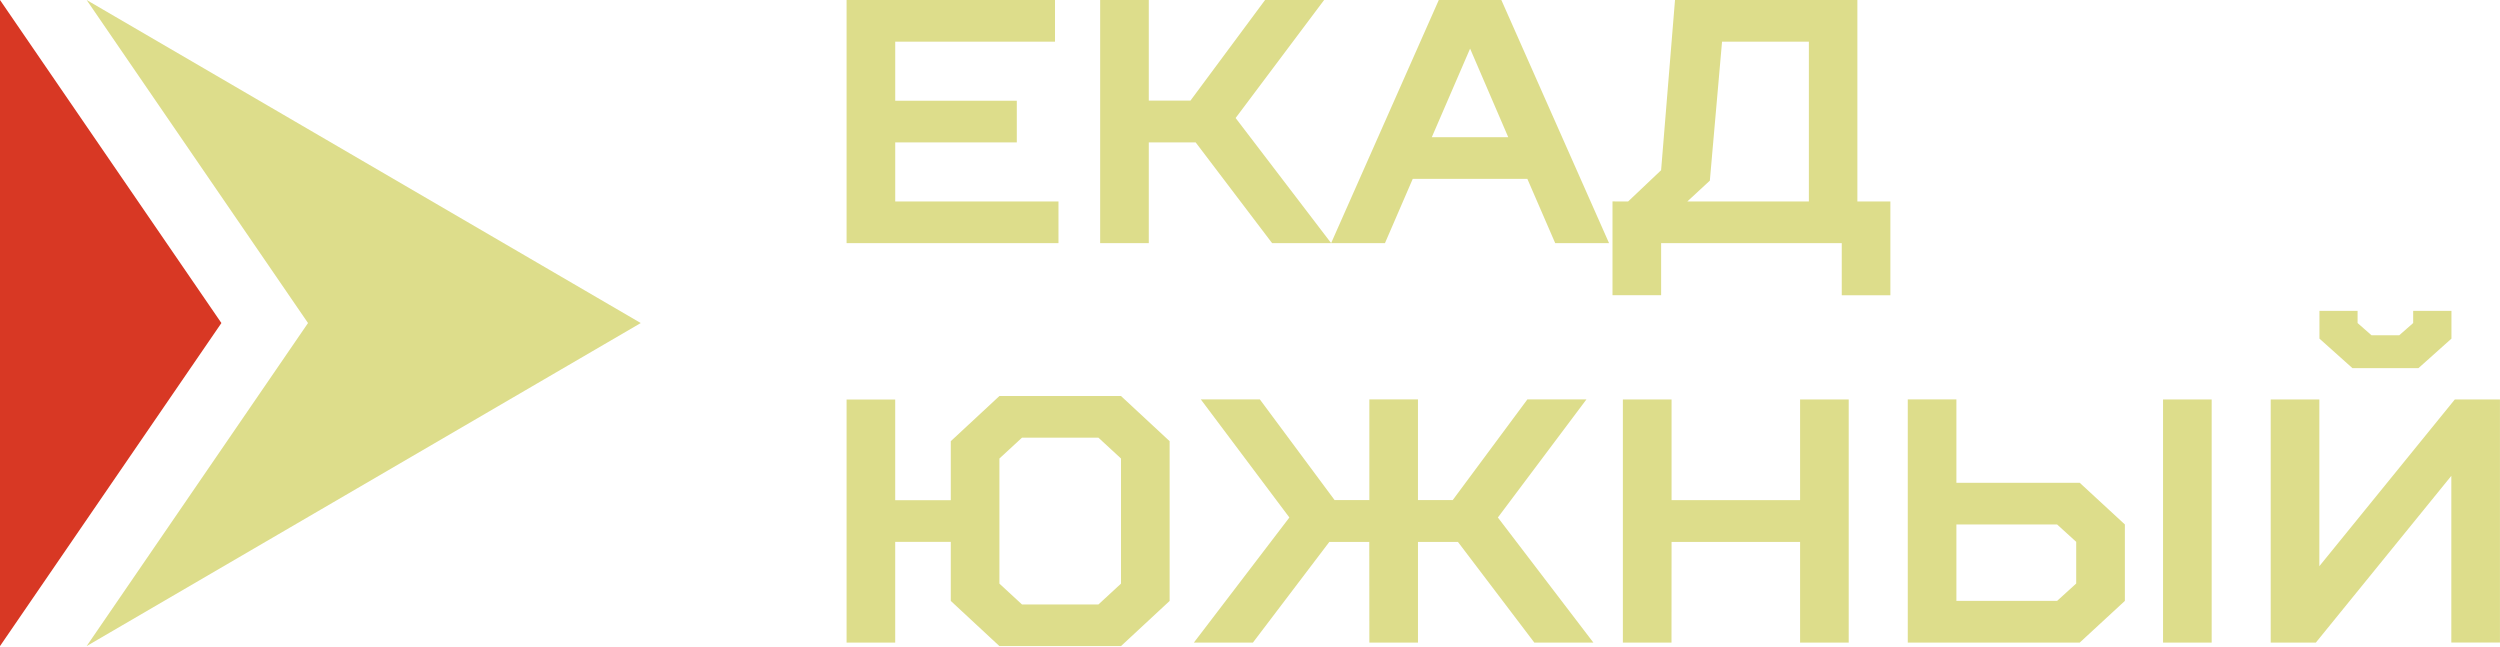
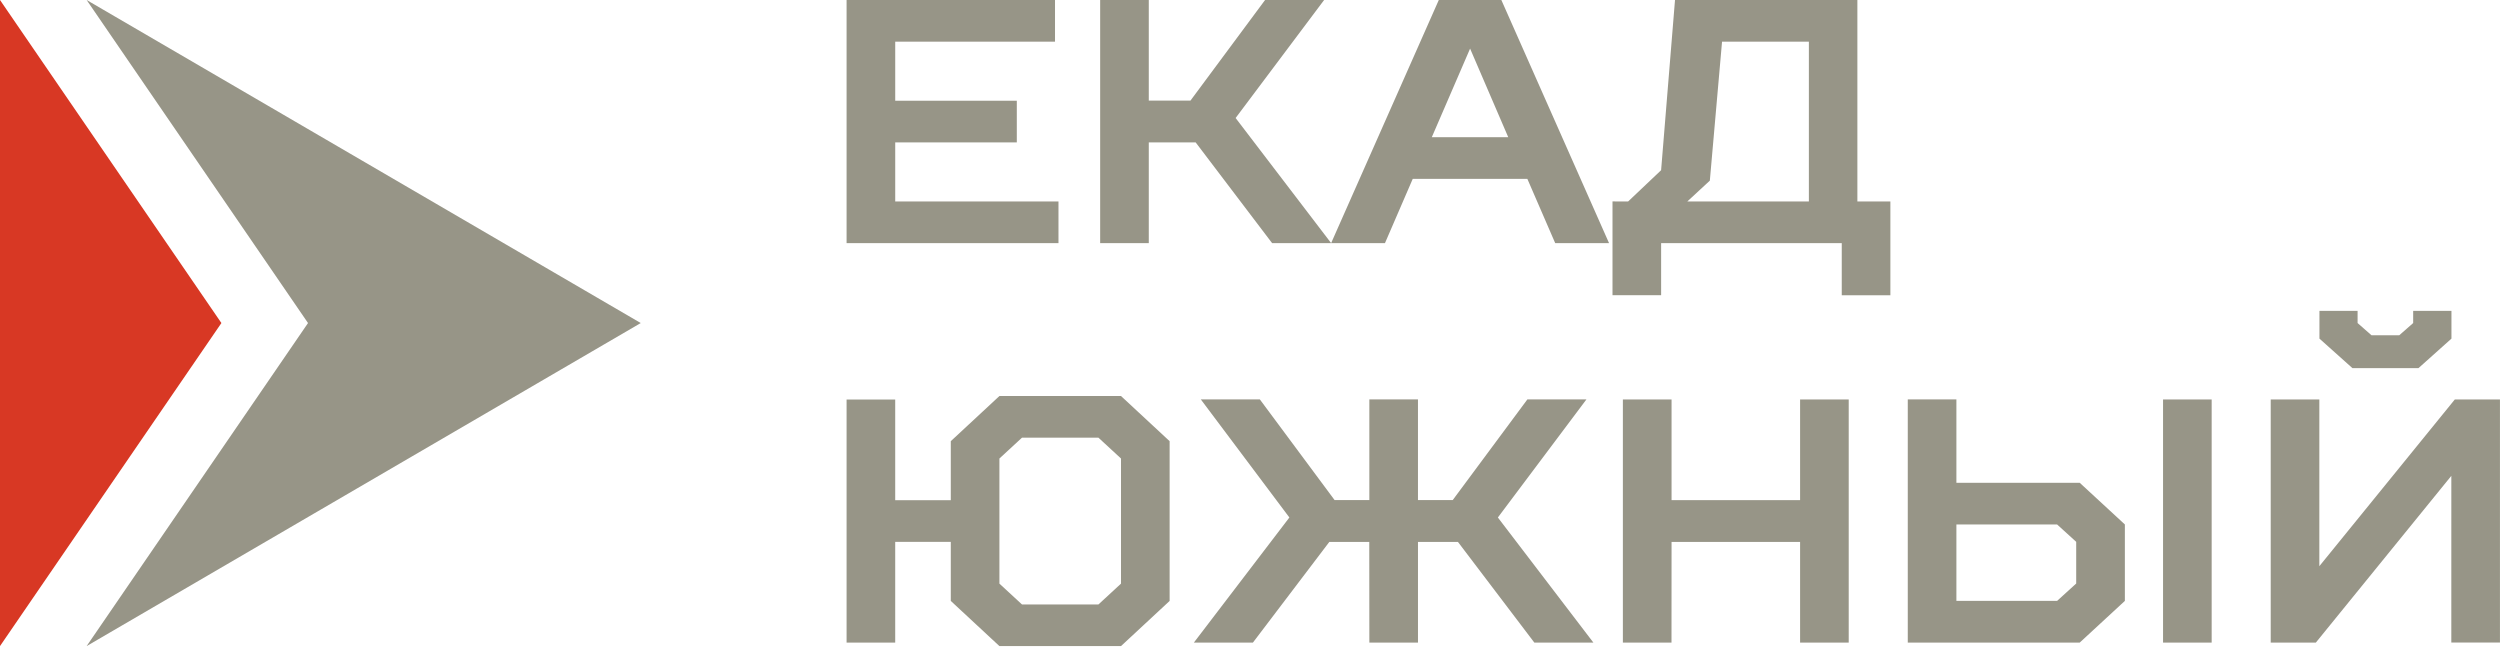
<svg xmlns="http://www.w3.org/2000/svg" width="163.856" height="42.346" viewBox="0 0 163.856 42.346">
  <defs>
-     <style>.a,.c{fill:#dddd8b;}.a,.b{fill-rule:evenodd;}.b{fill:#d83824;}</style>
+     <style>.a,.c{fill:#979587;}.a,.b{fill-rule:evenodd;}.b{fill:#d83824;}</style>
  </defs>
  <g transform="translate(0.54 -7.13)">
    <path class="a" d="M291.408,28.313,255.09,49.486,269.6,28.313,255.09,7.14Z" transform="translate(-249.952 -0.01)" />
    <path class="b" d="M-.54,49.486,13.971,28.313-.54,7.14Z" transform="translate(0 -0.01)" />
    <path class="c" d="M2497.42,7.13V23.067h13.888V20.335h-10.7v-3.87h7.969V13.732h-7.969V9.862h10.473V7.13h-13.66Zm19.807,9.334h3.073l5.009,6.6h3.87l-6.261-8.2,5.806-7.741h-3.87l-4.895,6.6h-2.732V7.13h-3.187V23.067h3.187Zm26.637,6.6h3.529L2540.335,7.13h-4.1l-7.058,15.937h3.529l1.821-4.212h7.513Zm-5.578-12.749,2.5,5.806h-5.009Zm9.334,10.017v6.147h3.187V23.067h11.839v3.415h3.187V20.335h-2.163V7.13h-11.953l-.911,11.156-2.163,2.049ZM2554,18.969l.8-9.107h5.691V20.335h-7.968Z" transform="translate(-2442.473)" />
    <path class="c" d="M2500.607,939.6h3.643v3.87l3.187,2.96h7.969l3.187-2.96V933l-3.187-2.96h-7.969L2504.25,933v3.87h-3.643v-6.6h-3.187V946.2h3.187Zm8.31-6.83h5.009l1.48,1.366v8.2l-1.48,1.366h-5.009l-1.48-1.366v-8.2Zm22.767,13.432h3.187v-6.6h2.618l5.009,6.6h3.87l-6.261-8.2,5.806-7.741h-3.871l-4.895,6.6h-2.277v-6.6h-3.187v6.6h-2.277l-4.9-6.6h-3.87l5.806,7.741-6.261,8.2h3.87l5.009-6.6h2.618Zm19.807-6.6h8.424v6.6h3.187V930.266h-3.187v6.6h-8.424v-6.6H2548.3V946.2h3.187Zm35.4-9.334h-3.187V946.2h3.187Zm-10.131,13.2h-6.6v-5.009h6.6l1.252,1.138v2.732Zm-6.6-7.741v-5.464h-3.187V946.2h11.27l2.959-2.732v-5.009l-2.959-2.732Zm29.938-11.27v.8l-.911.8h-1.821l-.911-.8v-.8h-2.5v1.821l2.163,1.935h4.326l2.163-1.935V924.46Zm2.5,21.742h3.188V930.266h-2.959l-8.879,10.928V930.266h-3.187V946.2h2.959l8.879-10.928Z" transform="translate(-2442.473 -896.954)" />
  </g>
</svg>
